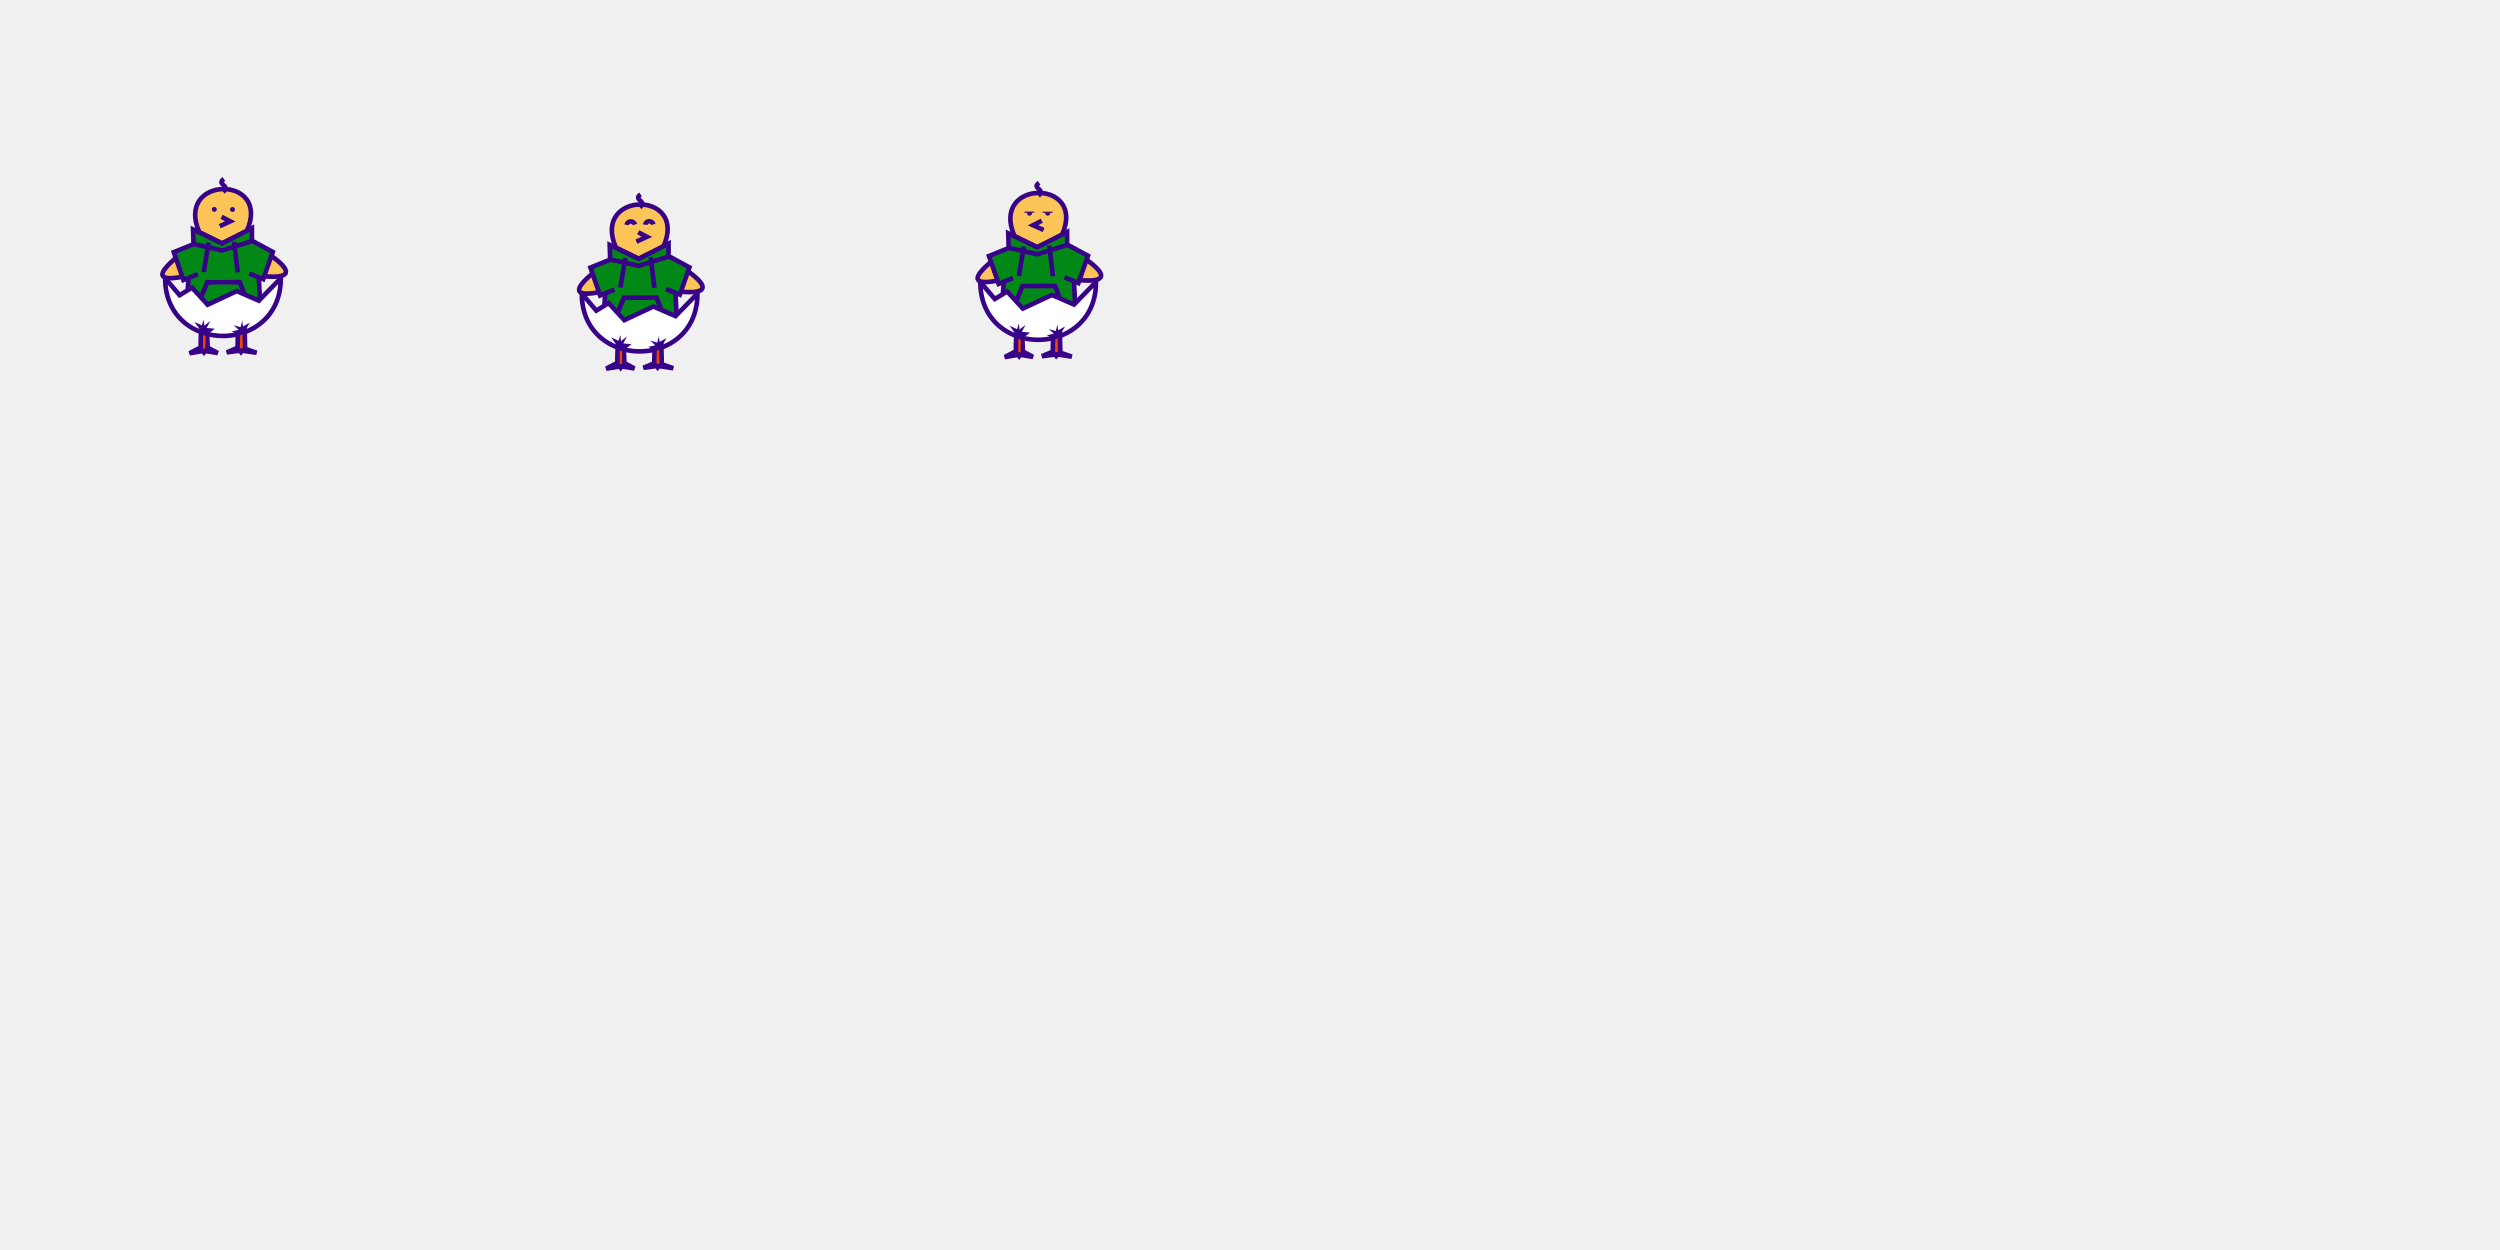
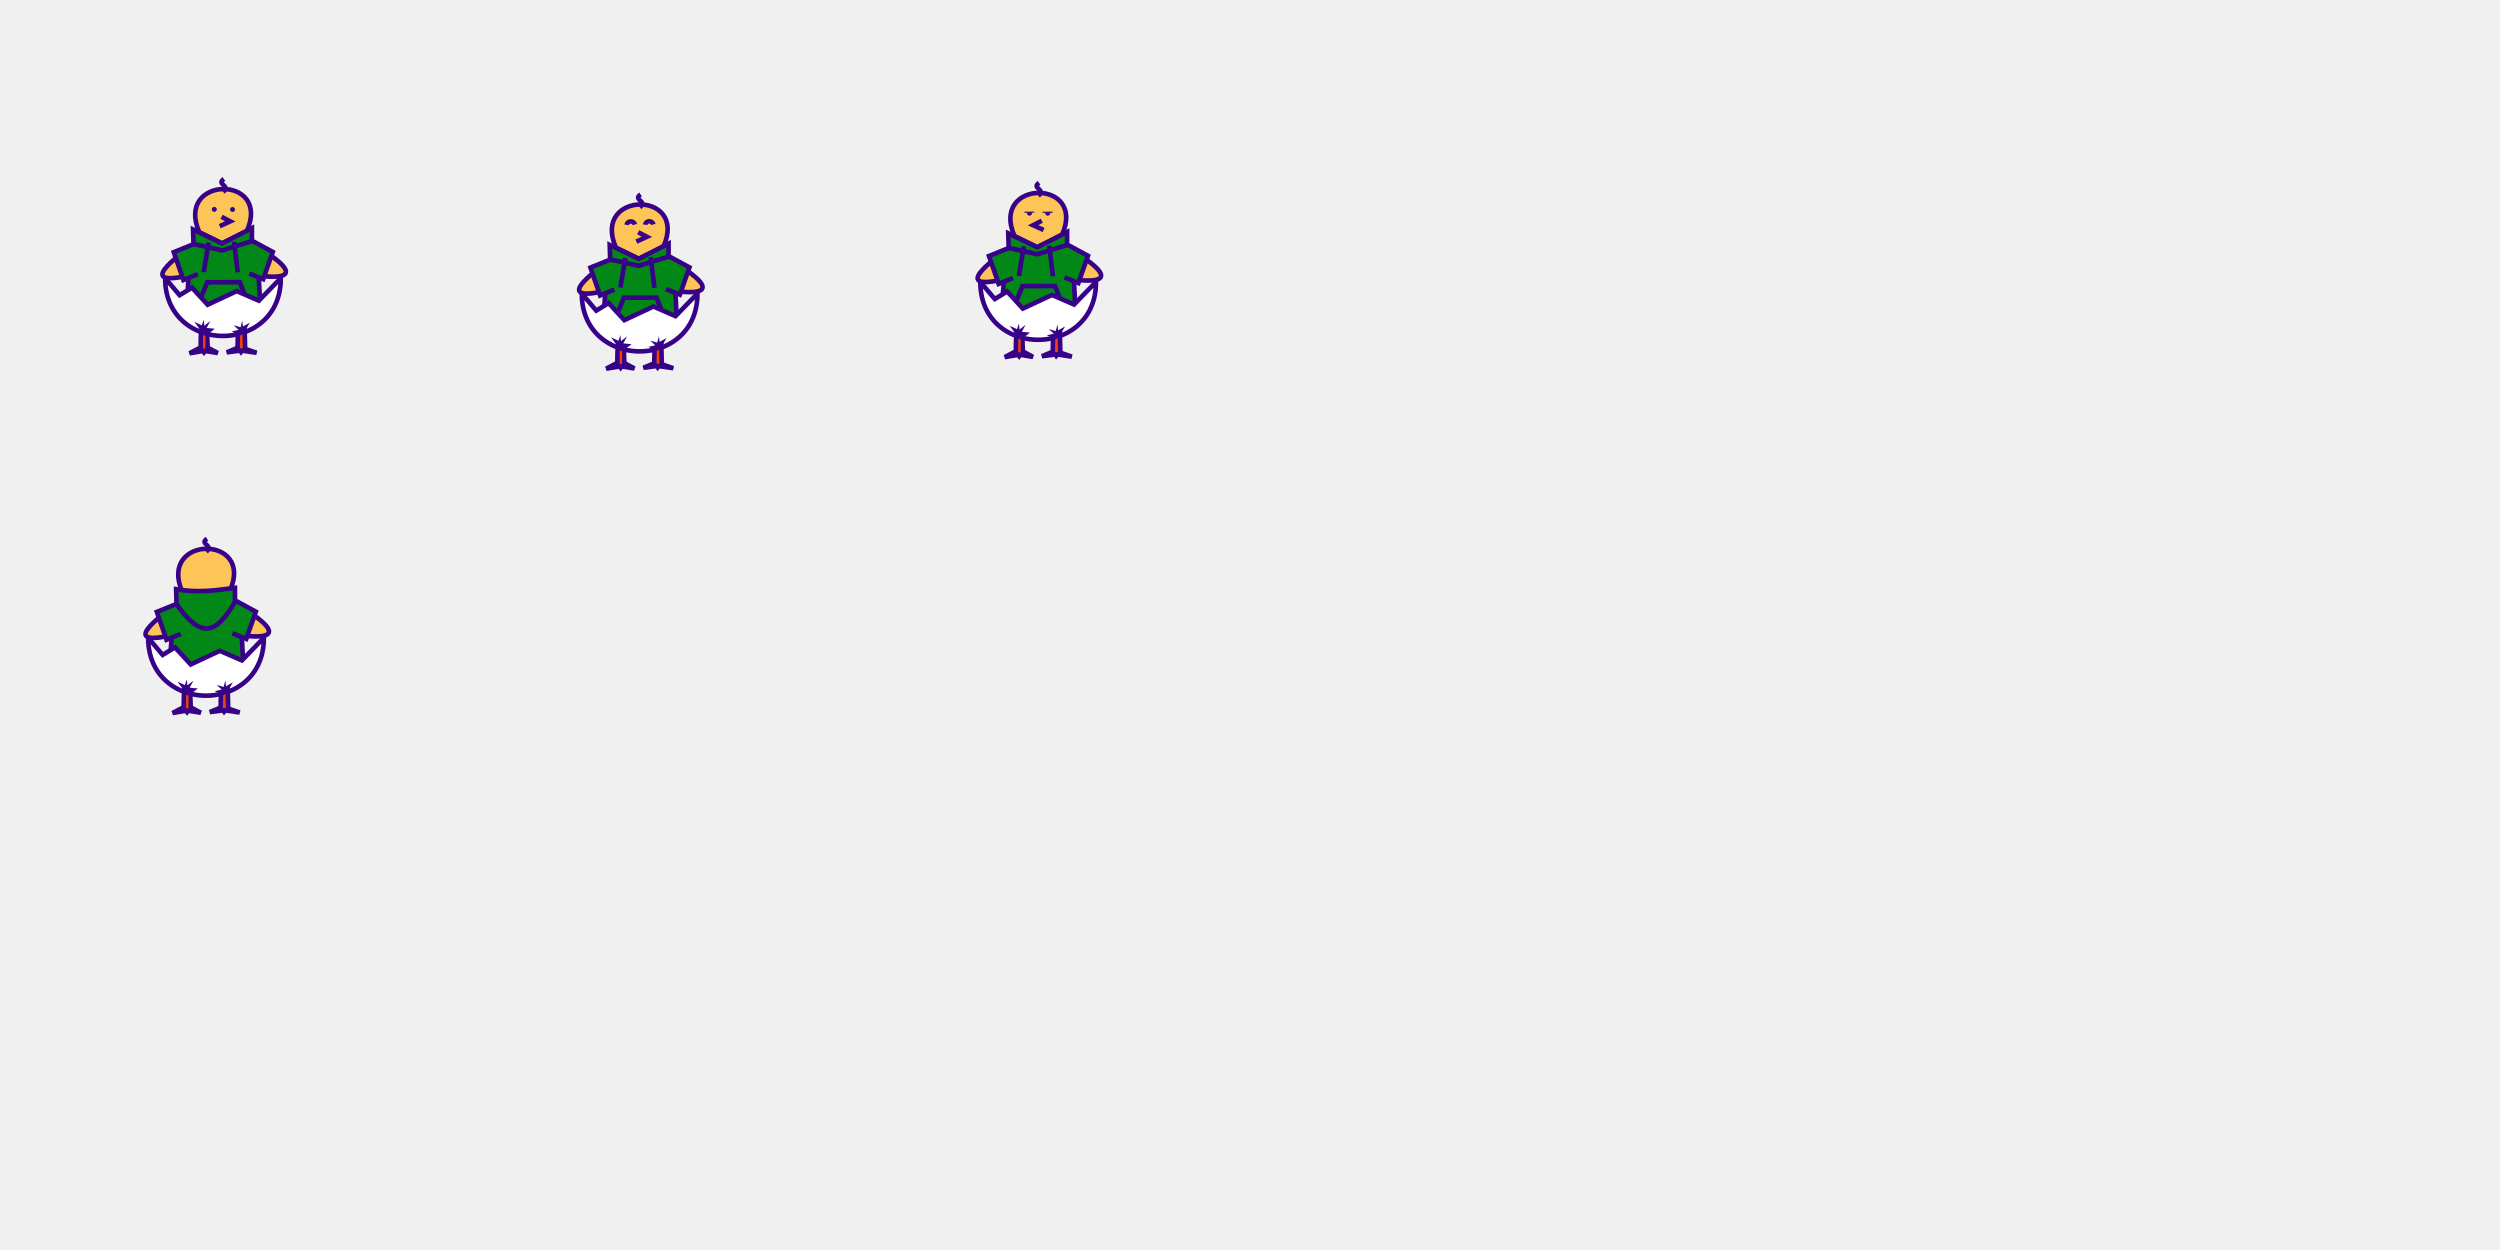
<svg xmlns="http://www.w3.org/2000/svg" xmlns:xlink="http://www.w3.org/1999/xlink" width="6480" height="3240" viewBox="0 0 540 270" version="1.1" id="svg1">
  <defs id="defs1">
    <linearGradient id="swatch44">
      <stop style="stop-color:#ff80f1;stop-opacity:1;" offset="0" id="stop44" />
    </linearGradient>
    <linearGradient id="swatch43">
      <stop style="stop-color:#ff80f1;stop-opacity:1;" offset="0" id="stop43" />
    </linearGradient>
    <pattern xlink:href="#pattern12" preserveAspectRatio="xMidYMid" id="pattern15" patternTransform="translate(-4.2089842e-6,-2.1347655e-5)" />
    <pattern xlink:href="#pattern11" preserveAspectRatio="xMidYMid" id="pattern13" patternTransform="translate(-4.2089842e-6,-1.1347656e-5)" />
    <pattern patternUnits="userSpaceOnUse" width="145.163" height="23.961" patternTransform="translate(194.6471,528.9346)" preserveAspectRatio="xMidYMid" id="pattern11">
      <rect style="fill:#ffffff;stroke:#6002ee;stroke-width:12;stroke-dasharray:none" id="rect11-6" width="133.163" height="11.961" x="6" y="6" rx="18" />
    </pattern>
    <pattern patternUnits="userSpaceOnUse" width="145.163" height="23.961" patternTransform="translate(194.6471,528.9346)" preserveAspectRatio="xMidYMid" id="pattern12">
      <rect style="fill:url(#pattern13);stroke:none" width="145.163" height="23.961" x="0" y="0" id="rect12" />
    </pattern>
    <pattern patternUnits="userSpaceOnUse" width="145.163" height="23.961" patternTransform="translate(194.6471,528.9346)" preserveAspectRatio="xMidYMid" id="pattern14">
      <rect style="fill:url(#pattern15);stroke:none" width="145.163" height="23.961" x="0" y="0" id="rect13" />
    </pattern>
  </defs>
  <g id="layer1">
    <path style="fill:#018816;fill-opacity:1;stroke:#370188;stroke-width:1;stroke-dasharray:none;stroke-opacity:1" d="m 40.908,57.404 -0.771,11.231 16.226,0.436 -0.637,-12.471 z" id="path25-4" />
    <path style="fill:#ffffff;fill-opacity:1;stroke:#370188;stroke-width:1;stroke-dasharray:none;stroke-opacity:1" d="m 35.661,60.065 c 0,4.987 2.239,8.481 5.377,10.484 0.747,0.476 1.544,0.869 2.374,1.176 7.344,2.72 17.256,-1.167 17.248,-11.66 l -4.746,4.884 -4.772,-2.071 -6.286,2.942 -3.388,-3.682 -2.674,1.62 z" id="path1-8" />
    <path style="fill:#370189;fill-opacity:1;stroke:#370188;stroke-width:0;stroke-dasharray:none;stroke-opacity:1" d="m 43.197,71.194 -1.205,-1.661 1.597,0.741 0.418,-1.237 0.119,1.305 1.313,-1.008 -0.811,1.501 1.774,0.172 -1.163,0.913 z" id="path3-2" />
    <path style="fill:#370189;fill-opacity:1;stroke:#370188;stroke-width:0;stroke-dasharray:none;stroke-opacity:1" d="m 53.007,71.363 0.956,-1.678 -1.495,0.836 -0.129,-1.259 -0.389,1.415 -1.488,-0.43 1.074,1 -1.506,0.341 1.418,0.719 z" id="path3-1-5" />
    <path style="fill:#ee4302;fill-opacity:1;stroke:#370188;stroke-width:1;stroke-dasharray:none;stroke-opacity:1" d="m 43.384,71.613 c -0.029,0.261 -0.035,3.427 -0.035,3.427 l -2.412,1.264 2.888,-0.488 0.234,0.286 0.221,-0.294 2.757,0.446 -2.181,-1.169 c 0,0 0.022,-2.829 0.004,-2.867 z" id="path7-8" />
    <path style="fill:#ee4302;fill-opacity:1;stroke:#370188;stroke-width:1;stroke-dasharray:none;stroke-opacity:1" d="m 52.845,71.381 0.107,3.971 2.479,0.848 -3.143,-0.458 -0.234,0.286 -0.221,-0.294 -2.859,0.378 2.336,-0.977 c 0,0 0.052,-2.899 0.057,-2.959 z" id="path7-4-0" />
    <path style="fill:none;fill-opacity:1;stroke:#370188;stroke-width:1;stroke-dasharray:none;stroke-opacity:1" d="m 43.541,63.954 1.23,-2.985 7.025,-0.017 0.962,2.422" id="path19-60" />
    <path style="fill:#fdc458;fill-opacity:1;stroke:#370188;stroke-width:1;stroke-dasharray:none;stroke-opacity:1" d="m 39.874,54.271 c 0,0 -12.117,8.57 2.191,4.91 z" id="path17-0" />
    <path style="fill:#fdc458;fill-opacity:1;stroke:#370188;stroke-width:1;stroke-dasharray:none;stroke-opacity:1" d="m 57.591,54.598 c 0,0 10.804,6.674 -2.373,4.858 z" id="path16-7" />
    <path style="fill:#fdc458;fill-opacity:1;stroke:#370188;stroke-width:1;stroke-dasharray:none;stroke-opacity:1" d="m 53.301,49.937 c 5.488,-12.265 -15.632,-12.077 -10.265,0.203 l 4.911,2.424 z" id="path23-5" />
    <path style="fill:#018816;fill-opacity:1;stroke:#370188;stroke-width:1;stroke-dasharray:none;stroke-opacity:1" d="m 42.708,59.217 -3.087,1.275 -2.086,-6.027 4.259,-1.721 -0.096,-3.178 6.26,3.017 6.453,-3.306 v 2.697 l 4.511,2.448 -2.076,5.887 -3.002,-1.215" id="path12-0" />
    <circle style="fill:#370188;fill-opacity:1;stroke:none;stroke-width:2.562;stroke-dasharray:none;stroke-opacity:1" id="path9-8" cx="46.29" cy="45.224" r="0.537" />
    <circle style="fill:#370188;fill-opacity:1;stroke:none;stroke-width:2.562;stroke-dasharray:none;stroke-opacity:1" id="path9-4" cx="50.225" cy="45.251" r="0.537" />
    <path style="fill:none;fill-opacity:1;stroke:#370188;stroke-width:1;stroke-dasharray:none;stroke-opacity:1" d="m 41.699,52.679 6.26,1.412 6.613,-2.054" id="path22-1" />
    <path style="fill:none;fill-opacity:1;stroke:#370188;stroke-width:1;stroke-dasharray:none;stroke-opacity:1" d="m 45.067,52.381 -1.062,6.396" id="path10-79" />
    <path style="fill:none;fill-opacity:1;stroke:#370188;stroke-width:1;stroke-dasharray:none;stroke-opacity:1" d="m 50.56,52.221 0.788,6.607" id="path11-71" />
    <path style="fill:none;fill-opacity:1;stroke:#370188;stroke-width:1;stroke-dasharray:none;stroke-opacity:1" d="m 47.85,46.839 1.884,0.975 -2.274,1.04" id="path24-70" />
    <path style="fill:none;fill-opacity:1;stroke:#370188;stroke-width:1;stroke-dasharray:none;stroke-opacity:1" d="m 48.201,41.463 c 1.703,-1.483 -1.593,-1.593 0.165,-2.801" id="path26-0" />
    <path style="fill:#018816;fill-opacity:1;stroke:#370188;stroke-width:1;stroke-dasharray:none;stroke-opacity:1" d="m 130.908,60.737 -0.771,11.231 16.226,0.436 -0.637,-12.471 z" id="path25-4-0" />
    <path style="fill:#ffffff;fill-opacity:1;stroke:#370188;stroke-width:1;stroke-dasharray:none;stroke-opacity:1" d="m 125.661,63.398 c 0,4.987 2.239,8.481 5.377,10.484 0.747,0.476 1.544,0.869 2.374,1.176 7.344,2.72 17.256,-1.167 17.248,-11.66 l -4.746,4.884 -4.772,-2.071 -6.286,2.942 -3.388,-3.682 -2.674,1.62 z" id="path1-8-5" />
    <path style="fill:#370189;fill-opacity:1;stroke:#370188;stroke-width:0;stroke-dasharray:none;stroke-opacity:1" d="m 133.197,74.527 -1.205,-1.661 1.597,0.741 0.418,-1.237 0.119,1.305 1.313,-1.008 -0.811,1.501 1.774,0.172 -1.163,0.913 z" id="path3-2-0" />
    <path style="fill:#370189;fill-opacity:1;stroke:#370188;stroke-width:0;stroke-dasharray:none;stroke-opacity:1" d="m 143.007,74.696 0.956,-1.678 -1.495,0.836 -0.129,-1.259 -0.389,1.415 -1.488,-0.43 1.074,1 -1.506,0.341 1.418,0.719 z" id="path3-1-5-5" />
    <path style="fill:#ee4302;fill-opacity:1;stroke:#370188;stroke-width:1;stroke-dasharray:none;stroke-opacity:1" d="m 133.384,74.946 c -0.029,0.261 -0.035,3.427 -0.035,3.427 l -2.412,1.264 2.888,-0.488 0.234,0.286 0.221,-0.294 2.757,0.446 -2.181,-1.169 c 0,0 0.022,-2.829 0.004,-2.867 z" id="path7-8-7" />
    <path style="fill:#ee4302;fill-opacity:1;stroke:#370188;stroke-width:1;stroke-dasharray:none;stroke-opacity:1" d="m 142.845,74.714 0.107,3.971 2.479,0.848 -3.143,-0.458 -0.234,0.286 -0.221,-0.294 -2.859,0.378 2.336,-0.977 c 0,0 0.052,-2.899 0.057,-2.959 z" id="path7-4-0-4" />
    <path style="fill:none;fill-opacity:1;stroke:#370188;stroke-width:1;stroke-dasharray:none;stroke-opacity:1" d="m 133.541,67.287 1.23,-2.985 7.025,-0.017 0.962,2.422" id="path19-60-8" />
    <path style="fill:#fdc458;fill-opacity:1;stroke:#370188;stroke-width:1;stroke-dasharray:none;stroke-opacity:1" d="m 129.874,57.605 c 0,0 -12.117,8.57 2.191,4.91 z" id="path17-0-0" />
    <path style="fill:#fdc458;fill-opacity:1;stroke:#370188;stroke-width:1;stroke-dasharray:none;stroke-opacity:1" d="m 147.591,57.932 c 0,0 10.804,6.674 -2.373,4.858 z" id="path16-7-6" />
    <path style="fill:#fdc458;fill-opacity:1;stroke:#370188;stroke-width:1;stroke-dasharray:none;stroke-opacity:1" d="m 143.301,53.27 c 5.488,-12.265 -15.632,-12.077 -10.265,0.203 l 4.911,2.424 z" id="path23-5-0" />
    <path style="fill:#018816;fill-opacity:1;stroke:#370188;stroke-width:1;stroke-dasharray:none;stroke-opacity:1" d="m 132.708,62.55 -3.087,1.275 -2.086,-6.027 4.259,-1.721 -0.096,-3.178 6.26,3.017 6.453,-3.306 v 2.697 l 4.511,2.448 -2.076,5.887 -3.002,-1.215" id="path12-0-59" />
    <path style="fill:none;fill-opacity:1;stroke:#370188;stroke-width:1;stroke-dasharray:none;stroke-opacity:1" d="m 131.699,56.013 6.26,1.412 6.613,-2.054" id="path22-1-3" />
    <path style="fill:none;fill-opacity:1;stroke:#370188;stroke-width:1;stroke-dasharray:none;stroke-opacity:1" d="m 135.067,55.714 -1.062,6.396" id="path10-79-76" />
    <path style="fill:none;fill-opacity:1;stroke:#370188;stroke-width:1;stroke-dasharray:none;stroke-opacity:1" d="m 140.56,55.555 0.788,6.607" id="path11-71-2" />
    <path style="fill:none;fill-opacity:1;stroke:#370188;stroke-width:1;stroke-dasharray:none;stroke-opacity:1" d="m 137.85,50.173 1.884,0.975 -2.274,1.04" id="path24-70-98" />
    <path style="fill:none;fill-opacity:1;stroke:#370188;stroke-width:1;stroke-dasharray:none;stroke-opacity:1" d="m 138.201,44.797 c 1.703,-1.483 -1.593,-1.593 0.165,-2.801" id="path26-0-5" />
    <path style="fill:#018816;fill-opacity:1;stroke:#370188;stroke-width:1;stroke-dasharray:none;stroke-opacity:1" d="m 216.992,58.235 -0.771,11.231 16.226,0.436 -0.637,-12.471 z" id="path25-4-7" />
    <path style="fill:#ffffff;fill-opacity:1;stroke:#370188;stroke-width:1;stroke-dasharray:none;stroke-opacity:1" d="m 211.744,60.896 c 0,4.987 2.239,8.481 5.377,10.484 0.747,0.476 1.544,0.869 2.374,1.176 7.344,2.72 17.256,-1.167 17.248,-11.66 l -4.746,4.884 -4.772,-2.071 -6.286,2.942 -3.388,-3.682 -2.674,1.62 z" id="path1-8-8" />
    <path style="fill:#370189;fill-opacity:1;stroke:#370188;stroke-width:0;stroke-dasharray:none;stroke-opacity:1" d="m 219.281,72.025 -1.205,-1.661 1.597,0.741 0.418,-1.237 0.119,1.305 1.313,-1.008 -0.811,1.501 1.774,0.172 -1.163,0.913 z" id="path3-2-6" />
    <path style="fill:#370189;fill-opacity:1;stroke:#370188;stroke-width:0;stroke-dasharray:none;stroke-opacity:1" d="m 229.09,72.194 0.956,-1.678 -1.495,0.836 -0.129,-1.259 -0.389,1.415 -1.488,-0.43 1.074,1 -1.506,0.341 1.418,0.719 z" id="path3-1-5-6" />
    <path style="fill:#ee4302;fill-opacity:1;stroke:#370188;stroke-width:1;stroke-dasharray:none;stroke-opacity:1" d="m 219.468,72.444 c -0.029,0.261 -0.035,3.427 -0.035,3.427 l -2.412,1.264 2.888,-0.488 0.234,0.286 0.221,-0.294 2.757,0.446 -2.181,-1.169 c 0,0 0.022,-2.829 0.004,-2.867 z" id="path7-8-0" />
    <path style="fill:#ee4302;fill-opacity:1;stroke:#370188;stroke-width:1;stroke-dasharray:none;stroke-opacity:1" d="m 228.929,72.212 0.107,3.971 2.479,0.848 -3.143,-0.458 -0.234,0.286 -0.221,-0.294 -2.859,0.378 2.336,-0.977 c 0,0 0.052,-2.899 0.057,-2.959 z" id="path7-4-0-6" />
    <path style="fill:none;fill-opacity:1;stroke:#370188;stroke-width:1;stroke-dasharray:none;stroke-opacity:1" d="m 219.625,64.785 1.23,-2.985 7.025,-0.017 0.962,2.422" id="path19-60-5" />
    <path style="fill:#fdc458;fill-opacity:1;stroke:#370188;stroke-width:1;stroke-dasharray:none;stroke-opacity:1" d="m 215.957,55.102 c 0,0 -12.117,8.57 2.191,4.91 z" id="path17-0-7" />
    <path style="fill:#fdc458;fill-opacity:1;stroke:#370188;stroke-width:1;stroke-dasharray:none;stroke-opacity:1" d="m 233.675,55.43 c 0,0 10.804,6.674 -2.373,4.858 z" id="path16-7-9" />
    <path style="fill:#fdc458;fill-opacity:1;stroke:#370188;stroke-width:1;stroke-dasharray:none;stroke-opacity:1" d="m 229.384,50.768 c 5.488,-12.265 -15.632,-12.077 -10.265,0.203 l 4.911,2.424 z" id="path23-5-3" />
    <path style="fill:#018816;fill-opacity:1;stroke:#370188;stroke-width:1;stroke-dasharray:none;stroke-opacity:1" d="m 218.791,60.048 -3.087,1.275 -2.086,-6.027 4.259,-1.721 -0.096,-3.178 6.26,3.017 6.453,-3.306 v 2.697 l 4.511,2.448 -2.076,5.887 -3.002,-1.215" id="path12-0-5" />
    <path style="fill:#370188;fill-opacity:1;stroke:none;stroke-width:2.562;stroke-dasharray:none;stroke-opacity:1" id="path9-8-0" d="m 222.878,45.872 a 0.537,0.537 0 0 1 -0.184,0.615 0.537,0.537 0 0 1 -0.642,0 0.537,0.537 0 0 1 -0.184,-0.615 z" />
    <path style="fill:none;fill-opacity:1;stroke:#370188;stroke-width:1;stroke-dasharray:none;stroke-opacity:1" d="m 217.782,53.51 6.26,1.412 6.613,-2.054" id="path22-1-6" />
    <path style="fill:none;fill-opacity:1;stroke:#370188;stroke-width:1;stroke-dasharray:none;stroke-opacity:1" d="m 221.15,53.212 -1.062,6.396" id="path10-79-7" />
    <path style="fill:none;fill-opacity:1;stroke:#370188;stroke-width:1;stroke-dasharray:none;stroke-opacity:1" d="m 226.643,53.053 0.788,6.607" id="path11-71-1" />
    <path style="fill:none;fill-opacity:1;stroke:#370188;stroke-width:1;stroke-dasharray:none;stroke-opacity:1" d="m 225.029,47.67 -1.884,0.975 2.274,1.04" id="path24-70-9" />
    <path style="fill:none;fill-opacity:1;stroke:#370188;stroke-width:1;stroke-dasharray:none;stroke-opacity:1" d="m 224.284,42.295 c 1.703,-1.483 -1.593,-1.593 0.165,-2.801" id="path26-0-0" />
    <path style="fill:#370188;fill-opacity:1;stroke:#370188;stroke-width:0.25;stroke-linecap:butt;stroke-dasharray:none;stroke-opacity:1" d="m 221.277,45.843 2.135,-0.014" id="path18-6" />
    <path style="fill:#370188;fill-opacity:1;stroke:none;stroke-width:2.562;stroke-dasharray:none;stroke-opacity:1" id="path9-8-4" d="m 226.819,45.878 a 0.537,0.537 0 0 1 -0.184,0.615 0.537,0.537 0 0 1 -0.642,0 0.537,0.537 0 0 1 -0.184,-0.615 z" />
    <path style="fill:#370188;fill-opacity:1;stroke:#370188;stroke-width:0.25;stroke-linecap:butt;stroke-dasharray:none;stroke-opacity:1" d="m 225.219,45.849 2.135,-0.014" id="path18-6-1" />
    <path style="fill:none;stroke:#370188;stroke-width:1" d="m 135.371,48.574 c 0.126,-0.968 1.493,-1.001 1.786,-0.074" id="path1" />
    <path style="fill:none;stroke:#370188;stroke-width:1" d="m 139.371,48.54 c 0.126,-0.968 1.493,-1.001 1.786,-0.074" id="path1-0" />
+     <path style="fill:#018816;fill-opacity:1;stroke:#370188;stroke-width:1;stroke-dasharray:none;stroke-opacity:1" d="m 37.25,135.105 -0.771,11.231 16.226,0.436 -0.637,-12.471 z" id="path25-4-4" />
+     <path style="fill:#ffffff;fill-opacity:1;stroke:#370188;stroke-width:1;stroke-dasharray:none;stroke-opacity:1" d="m 32.002,137.766 c 0,4.987 2.239,8.481 5.377,10.484 0.747,0.476 1.544,0.869 2.374,1.176 7.344,2.72 17.256,-1.167 17.248,-11.66 l -4.746,4.884 -4.772,-2.071 -6.286,2.942 -3.388,-3.682 -2.674,1.62 z" id="path1-8-4" />
+     <path style="fill:#370189;fill-opacity:1;stroke:#370188;stroke-width:0;stroke-dasharray:none;stroke-opacity:1" d="m 39.538,148.895 -1.205,-1.661 1.597,0.741 0.418,-1.237 0.119,1.305 1.313,-1.008 -0.811,1.501 1.774,0.172 -1.163,0.913 z" id="path3-2-7" />
+     <path style="fill:#370189;fill-opacity:1;stroke:#370188;stroke-width:0;stroke-dasharray:none;stroke-opacity:1" d="m 49.348,149.064 0.956,-1.678 -1.495,0.836 -0.129,-1.259 -0.389,1.415 -1.488,-0.43 1.074,1 -1.506,0.341 1.418,0.719 z" id="path3-1-5-8" />
+     <path style="fill:#ee4302;fill-opacity:1;stroke:#370188;stroke-width:1;stroke-dasharray:none;stroke-opacity:1" d="m 39.726,149.314 c -0.029,0.261 -0.035,3.427 -0.035,3.427 l -2.412,1.264 2.888,-0.488 0.234,0.286 0.221,-0.294 2.757,0.446 -2.181,-1.169 c 0,0 0.022,-2.829 0.004,-2.867 z" id="path7-8-8" />
+     <path style="fill:#ee4302;fill-opacity:1;stroke:#370188;stroke-width:1;stroke-dasharray:none;stroke-opacity:1" d="m 49.187,149.082 0.107,3.971 2.479,0.848 -3.143,-0.458 -0.234,0.286 -0.221,-0.294 -2.859,0.378 2.336,-0.977 c 0,0 0.052,-2.899 0.057,-2.959 z" id="path7-4-0-5" />
+     <path style="fill:#fdc458;fill-opacity:1;stroke:#370188;stroke-width:1;stroke-dasharray:none;stroke-opacity:1" d="m 36.215,131.972 c 0,0 -12.117,8.57 2.191,4.91 z" id="path17-0-8" />
+     <path style="fill:#fdc458;fill-opacity:1;stroke:#370188;stroke-width:1;stroke-dasharray:none;stroke-opacity:1" d="m 53.932,132.3 c 0,0 10.804,6.674 -2.373,4.858 z" id="path16-7-8" />
+     <path style="fill:#fdc458;fill-opacity:1;stroke:#370188;stroke-width:1;stroke-dasharray:none;stroke-opacity:1" d="m 49.642,127.638 c 5.488,-12.265 -15.632,-12.077 -10.265,0.203 l 4.911,2.424 z" id="path23-5-4" />
+     <path style="fill:#018816;fill-opacity:1;stroke:#370188;stroke-width:1;stroke-dasharray:none;stroke-opacity:1" d="m 39.049,136.918 -3.087,1.275 -2.086,-6.027 4.259,-1.721 -0.096,-3.178 c 4.642,0.801 8.144,0.296 12.713,-0.289 v 2.697 l 4.511,2.448 -2.076,5.887 -3.002,-1.215" id="path12-0-3" />
+     <path style="fill:none;fill-opacity:1;stroke:#370188;stroke-width:1;stroke-dasharray:none;stroke-opacity:1" d="m 38.04,130.38 c 5.255,7.399 8.4,7.13 12.873,-0.642" id="path22-1-1" />
+     <path style="fill:none;fill-opacity:1;stroke:#370188;stroke-width:1;stroke-dasharray:none;stroke-opacity:1" d="m 44.542,119.164 c 1.703,-1.483 -1.593,-1.593 0.165,-2.801" id="path26-0-2" />
  </g>
</svg>
